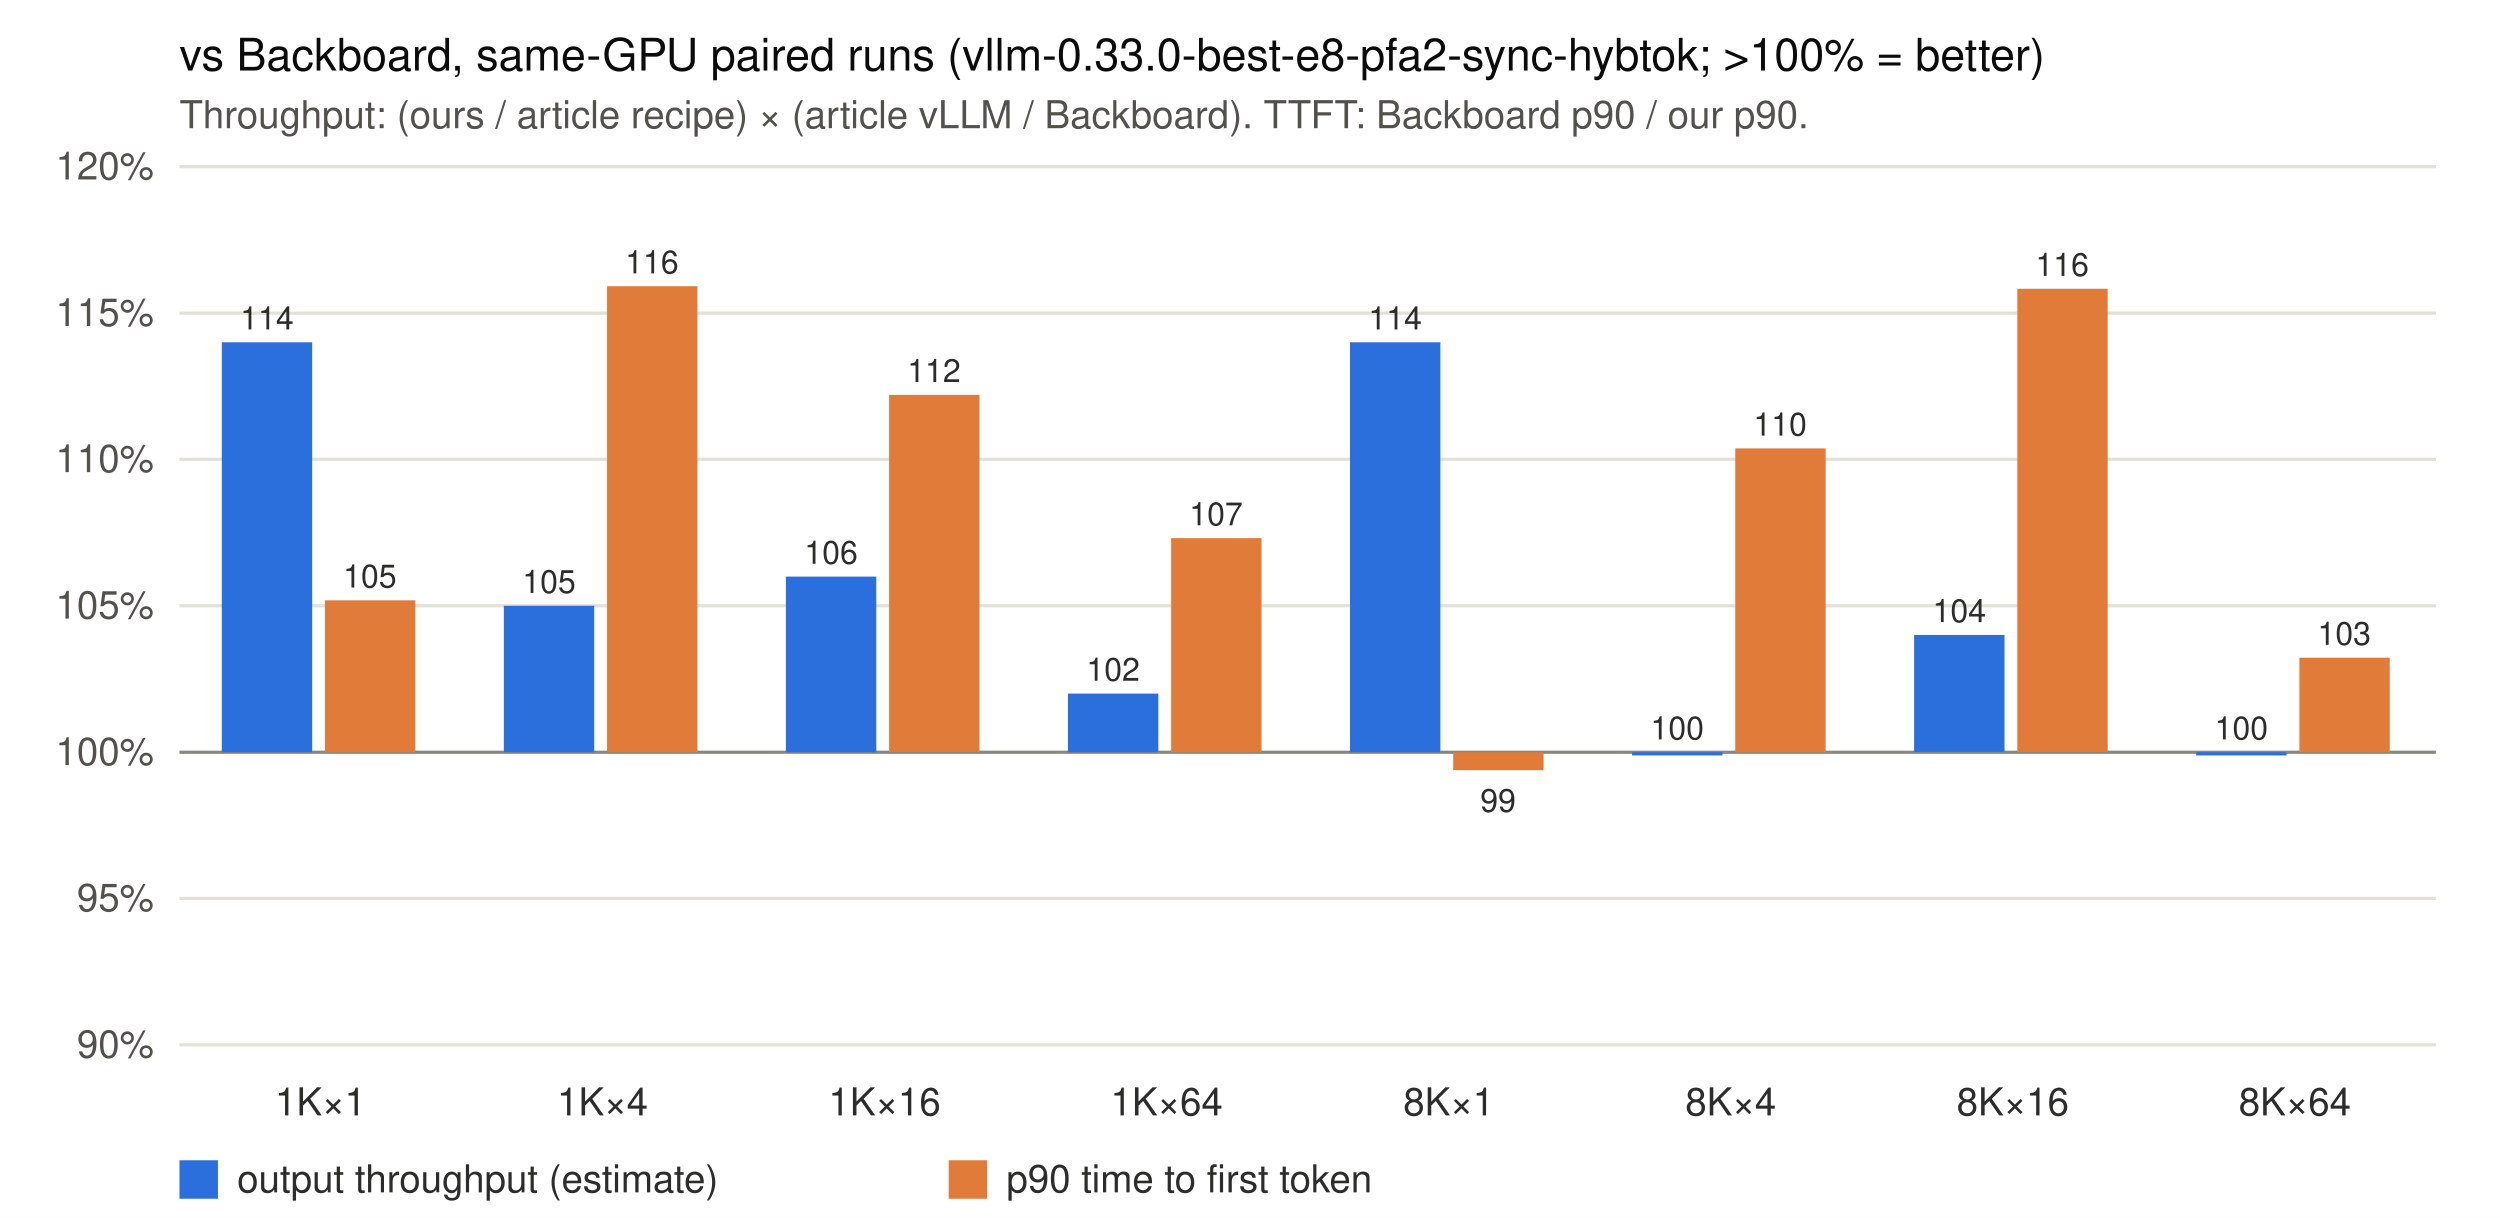
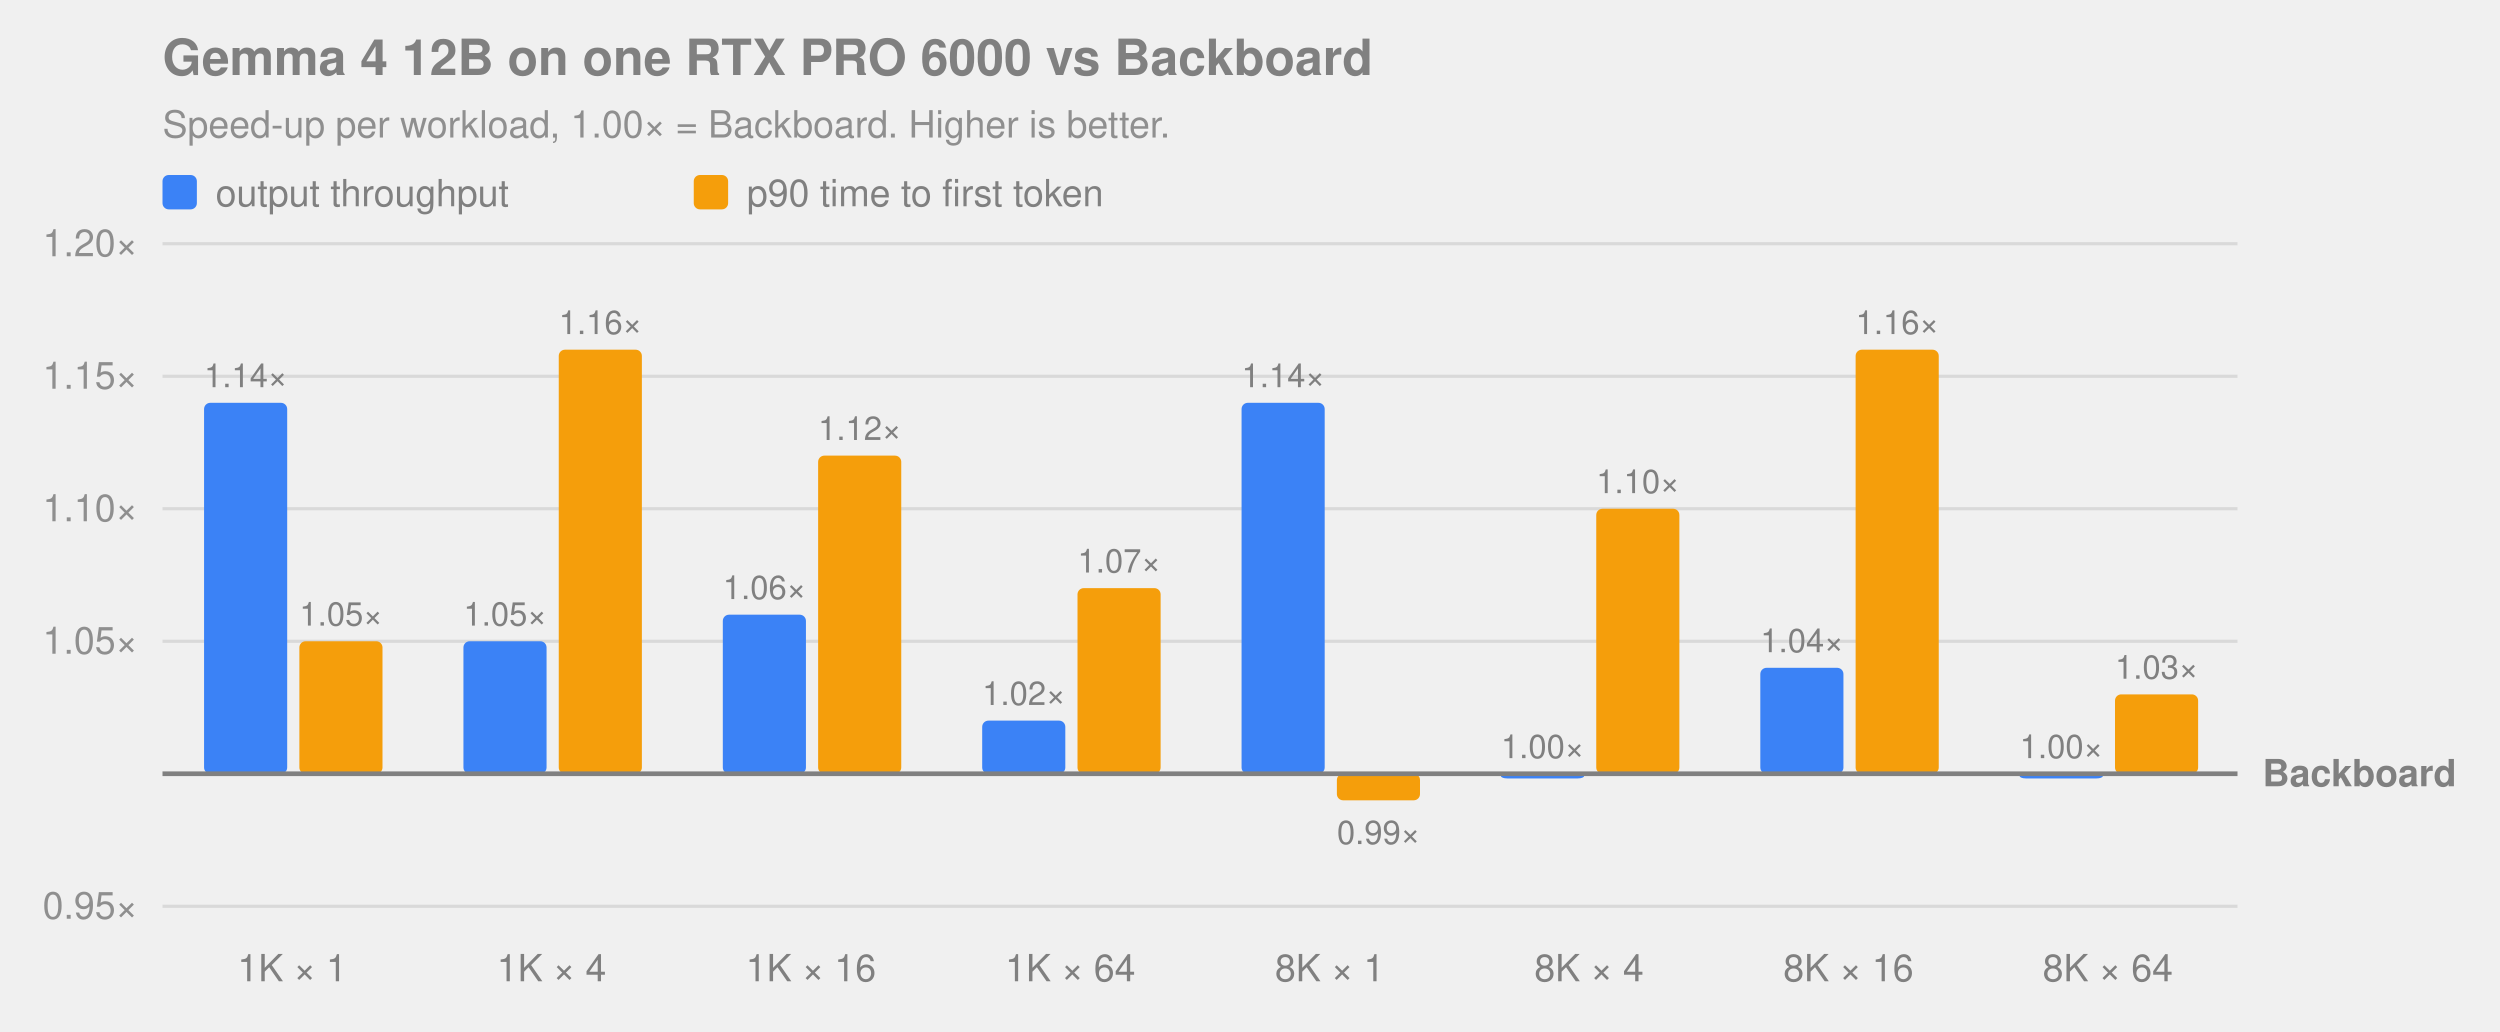
- <svg xmlns="http://www.w3.org/2000/svg" viewBox="0 0 780 380" width="780" height="380" font-family="Helvetica,Arial,sans-serif" font-size="12">
-   <rect width="780" height="380" fill="#ffffff" />
-   <text x="56" y="22" font-size="14" fill="#0b0b0b">vs Backboard, same-GPU paired runs (vllm-0.33.0-best-e8-pfa2-sync-hybtok; &gt;100% = better)</text>
-   <text x="56" y="40" fill="#52514e">Throughput: (ours / article recipe) × (article vLLM / Backboard). TTFT: Backboard p90 / our p90.</text>
-   <line x1="56" x2="760" y1="326.0" y2="326.0" stroke="#e1e0d9" stroke-width="1" />
-   <text x="48" y="330.0" text-anchor="end" fill="#52514e">90%</text>
-   <line x1="56" x2="760" y1="280.3" y2="280.3" stroke="#e1e0d9" stroke-width="1" />
-   <text x="48" y="284.3" text-anchor="end" fill="#52514e">95%</text>
-   <line x1="56" x2="760" y1="234.7" y2="234.7" stroke="#888780" stroke-width="1" />
-   <text x="48" y="238.7" text-anchor="end" fill="#52514e">100%</text>
-   <line x1="56" x2="760" y1="189.0" y2="189.0" stroke="#e1e0d9" stroke-width="1" />
-   <text x="48" y="193.0" text-anchor="end" fill="#52514e">105%</text>
-   <line x1="56" x2="760" y1="143.3" y2="143.3" stroke="#e1e0d9" stroke-width="1" />
-   <text x="48" y="147.3" text-anchor="end" fill="#52514e">110%</text>
-   <line x1="56" x2="760" y1="97.7" y2="97.7" stroke="#e1e0d9" stroke-width="1" />
-   <text x="48" y="101.7" text-anchor="end" fill="#52514e">115%</text>
-   <line x1="56" x2="760" y1="52.0" y2="52.0" stroke="#e1e0d9" stroke-width="1" />
-   <text x="48" y="56.0" text-anchor="end" fill="#52514e">120%</text>
-   <rect x="69.2" y="106.8" width="28.2" height="127.9" fill="#2a6fdb" />
-   <text x="83.3" y="102.8" text-anchor="middle" font-size="10" fill="#2c2c2a">114</text>
-   <rect x="101.4" y="187.3" width="28.2" height="47.4" fill="#e07b39" />
-   <text x="115.4" y="183.3" text-anchor="middle" font-size="10" fill="#2c2c2a">105</text>
-   <text x="100.0" y="348" text-anchor="middle" fill="#2c2c2a">1K×1</text>
-   <rect x="157.2" y="189.0" width="28.2" height="45.7" fill="#2a6fdb" />
-   <text x="171.3" y="185.0" text-anchor="middle" font-size="10" fill="#2c2c2a">105</text>
-   <rect x="189.4" y="89.3" width="28.2" height="145.4" fill="#e07b39" />
-   <text x="203.4" y="85.3" text-anchor="middle" font-size="10" fill="#2c2c2a">116</text>
-   <text x="188.0" y="348" text-anchor="middle" fill="#2c2c2a">1K×4</text>
-   <rect x="245.2" y="179.9" width="28.2" height="54.8" fill="#2a6fdb" />
-   <text x="259.3" y="175.9" text-anchor="middle" font-size="10" fill="#2c2c2a">106</text>
-   <rect x="277.4" y="123.2" width="28.2" height="111.4" fill="#e07b39" />
-   <text x="291.4" y="119.2" text-anchor="middle" font-size="10" fill="#2c2c2a">112</text>
-   <text x="276.0" y="348" text-anchor="middle" fill="#2c2c2a">1K×16</text>
-   <rect x="333.2" y="216.4" width="28.2" height="18.3" fill="#2a6fdb" />
-   <text x="347.3" y="212.4" text-anchor="middle" font-size="10" fill="#2c2c2a">102</text>
-   <rect x="365.4" y="167.9" width="28.2" height="66.8" fill="#e07b39" />
-   <text x="379.4" y="163.9" text-anchor="middle" font-size="10" fill="#2c2c2a">107</text>
-   <text x="364.0" y="348" text-anchor="middle" fill="#2c2c2a">1K×64</text>
-   <rect x="421.2" y="106.8" width="28.2" height="127.9" fill="#2a6fdb" />
-   <text x="435.3" y="102.8" text-anchor="middle" font-size="10" fill="#2c2c2a">114</text>
-   <rect x="453.4" y="234.7" width="28.2" height="5.6" fill="#e07b39" />
-   <text x="467.4" y="253.3" text-anchor="middle" font-size="10" fill="#2c2c2a">99</text>
-   <text x="452.0" y="348" text-anchor="middle" fill="#2c2c2a">8K×1</text>
-   <rect x="509.2" y="234.7" width="28.2" height="1.0" fill="#2a6fdb" />
-   <text x="523.3" y="230.7" text-anchor="middle" font-size="10" fill="#2c2c2a">100</text>
-   <rect x="541.4" y="139.9" width="28.2" height="94.8" fill="#e07b39" />
-   <text x="555.4" y="135.9" text-anchor="middle" font-size="10" fill="#2c2c2a">110</text>
-   <text x="540.0" y="348" text-anchor="middle" fill="#2c2c2a">8K×4</text>
-   <rect x="597.2" y="198.1" width="28.2" height="36.5" fill="#2a6fdb" />
-   <text x="611.3" y="194.1" text-anchor="middle" font-size="10" fill="#2c2c2a">104</text>
-   <rect x="629.4" y="90.1" width="28.2" height="144.5" fill="#e07b39" />
-   <text x="643.4" y="86.1" text-anchor="middle" font-size="10" fill="#2c2c2a">116</text>
-   <text x="628.0" y="348" text-anchor="middle" fill="#2c2c2a">8K×16</text>
-   <rect x="685.2" y="234.7" width="28.2" height="1.0" fill="#2a6fdb" />
-   <text x="699.3" y="230.7" text-anchor="middle" font-size="10" fill="#2c2c2a">100</text>
-   <rect x="717.4" y="205.2" width="28.2" height="29.5" fill="#e07b39" />
-   <text x="731.4" y="201.2" text-anchor="middle" font-size="10" fill="#2c2c2a">103</text>
-   <text x="716.0" y="348" text-anchor="middle" fill="#2c2c2a">8K×64</text>
-   <rect x="56" y="362" width="12" height="12" fill="#2a6fdb" />
-   <text x="74" y="372" fill="#2c2c2a">output throughput (estimate)</text>
-   <rect x="296" y="362" width="12" height="12" fill="#e07b39" />
-   <text x="314" y="372" fill="#2c2c2a">p90 time to first token</text>
+ <svg xmlns="http://www.w3.org/2000/svg" viewBox="0 0 800 330" width="800" height="330" font-family="-apple-system,Segoe UI,Helvetica,Arial,sans-serif" font-size="12">
+   <text x="52" y="24" font-size="16" font-weight="600" fill="#808080">Gemma 4 12B on one RTX PRO 6000 vs Backboard</text>
+   <text x="52" y="44" fill="#8f8f8f">Speed-up per workload, 1.00× = Backboard. Higher is better.</text>
+   <rect x="52" y="56" width="11" height="11" rx="2" fill="#3b82f6" />
+   <text x="69" y="66" fill="#808080">output throughput</text>
+   <rect x="222" y="56" width="11" height="11" rx="2" fill="#f59e0b" />
+   <text x="239" y="66" fill="#808080">p90 time to first token</text>
+   <line x1="52" x2="716" y1="290.0" y2="290.0" stroke="#80808033" stroke-width="1" />
+   <text x="44" y="294.0" text-anchor="end" fill="#8f8f8f">0.95×</text>
+   <line x1="52" x2="716" y1="205.2" y2="205.2" stroke="#80808033" stroke-width="1" />
+   <text x="44" y="209.2" text-anchor="end" fill="#8f8f8f">1.05×</text>
+   <line x1="52" x2="716" y1="162.8" y2="162.8" stroke="#80808033" stroke-width="1" />
+   <text x="44" y="166.8" text-anchor="end" fill="#8f8f8f">1.10×</text>
+   <line x1="52" x2="716" y1="120.4" y2="120.4" stroke="#80808033" stroke-width="1" />
+   <text x="44" y="124.4" text-anchor="end" fill="#8f8f8f">1.15×</text>
+   <line x1="52" x2="716" y1="78.0" y2="78.0" stroke="#80808033" stroke-width="1" />
+   <text x="44" y="82.0" text-anchor="end" fill="#8f8f8f">1.20×</text>
+   <rect x="65.3" y="128.9" width="26.6" height="118.7" rx="2" fill="#3b82f6" />
+   <text x="78.6" y="123.9" text-anchor="middle" font-size="10.5" fill="#808080">1.14×</text>
+   <rect x="95.8" y="205.2" width="26.6" height="42.4" rx="2" fill="#f59e0b" />
+   <text x="109.1" y="200.2" text-anchor="middle" font-size="10.5" fill="#808080">1.05×</text>
+   <text x="93.5" y="314" text-anchor="middle" fill="#808080">1K × 1</text>
+   <rect x="148.3" y="205.2" width="26.6" height="42.4" rx="2" fill="#3b82f6" />
+   <text x="161.6" y="200.2" text-anchor="middle" font-size="10.5" fill="#808080">1.05×</text>
+   <rect x="178.8" y="111.9" width="26.6" height="135.7" rx="2" fill="#f59e0b" />
+   <text x="192.1" y="106.9" text-anchor="middle" font-size="10.5" fill="#808080">1.16×</text>
+   <text x="176.5" y="314" text-anchor="middle" fill="#808080">1K × 4</text>
+   <rect x="231.3" y="196.7" width="26.6" height="50.9" rx="2" fill="#3b82f6" />
+   <text x="244.6" y="191.7" text-anchor="middle" font-size="10.5" fill="#808080">1.06×</text>
+   <rect x="261.8" y="145.8" width="26.6" height="101.8" rx="2" fill="#f59e0b" />
+   <text x="275.1" y="140.8" text-anchor="middle" font-size="10.5" fill="#808080">1.12×</text>
+   <text x="259.5" y="314" text-anchor="middle" fill="#808080">1K × 16</text>
+   <rect x="314.3" y="230.6" width="26.6" height="17.0" rx="2" fill="#3b82f6" />
+   <text x="327.6" y="225.6" text-anchor="middle" font-size="10.5" fill="#808080">1.02×</text>
+   <rect x="344.8" y="188.2" width="26.6" height="59.4" rx="2" fill="#f59e0b" />
+   <text x="358.1" y="183.2" text-anchor="middle" font-size="10.5" fill="#808080">1.07×</text>
+   <text x="342.5" y="314" text-anchor="middle" fill="#808080">1K × 64</text>
+   <rect x="397.3" y="128.9" width="26.6" height="118.7" rx="2" fill="#3b82f6" />
+   <text x="410.6" y="123.9" text-anchor="middle" font-size="10.5" fill="#808080">1.14×</text>
+   <rect x="427.8" y="247.6" width="26.6" height="8.5" rx="2" fill="#f59e0b" />
+   <text x="441.1" y="270.1" text-anchor="middle" font-size="10.5" fill="#808080">0.99×</text>
+   <text x="425.5" y="314" text-anchor="middle" fill="#808080">8K × 1</text>
+   <rect x="480.3" y="247.6" width="26.6" height="1.5" rx="2" fill="#3b82f6" />
+   <text x="493.6" y="242.6" text-anchor="middle" font-size="10.5" fill="#808080">1.00×</text>
+   <rect x="510.8" y="162.8" width="26.6" height="84.8" rx="2" fill="#f59e0b" />
+   <text x="524.1" y="157.8" text-anchor="middle" font-size="10.5" fill="#808080">1.10×</text>
+   <text x="508.5" y="314" text-anchor="middle" fill="#808080">8K × 4</text>
+   <rect x="563.3" y="213.7" width="26.6" height="33.9" rx="2" fill="#3b82f6" />
+   <text x="576.6" y="208.7" text-anchor="middle" font-size="10.5" fill="#808080">1.04×</text>
+   <rect x="593.8" y="111.9" width="26.6" height="135.7" rx="2" fill="#f59e0b" />
+   <text x="607.1" y="106.9" text-anchor="middle" font-size="10.5" fill="#808080">1.16×</text>
+   <text x="591.5" y="314" text-anchor="middle" fill="#808080">8K × 16</text>
+   <rect x="646.3" y="247.6" width="26.6" height="1.5" rx="2" fill="#3b82f6" />
+   <text x="659.6" y="242.6" text-anchor="middle" font-size="10.5" fill="#808080">1.00×</text>
+   <rect x="676.8" y="222.2" width="26.6" height="25.4" rx="2" fill="#f59e0b" />
+   <text x="690.1" y="217.2" text-anchor="middle" font-size="10.5" fill="#808080">1.03×</text>
+   <text x="674.5" y="314" text-anchor="middle" fill="#808080">8K × 64</text>
+   <line x1="52" x2="716" y1="247.6" y2="247.6" stroke="#808080" stroke-width="1.5" />
+   <text x="724" y="251.6" fill="#808080" font-weight="600">Backboard</text>
</svg>
